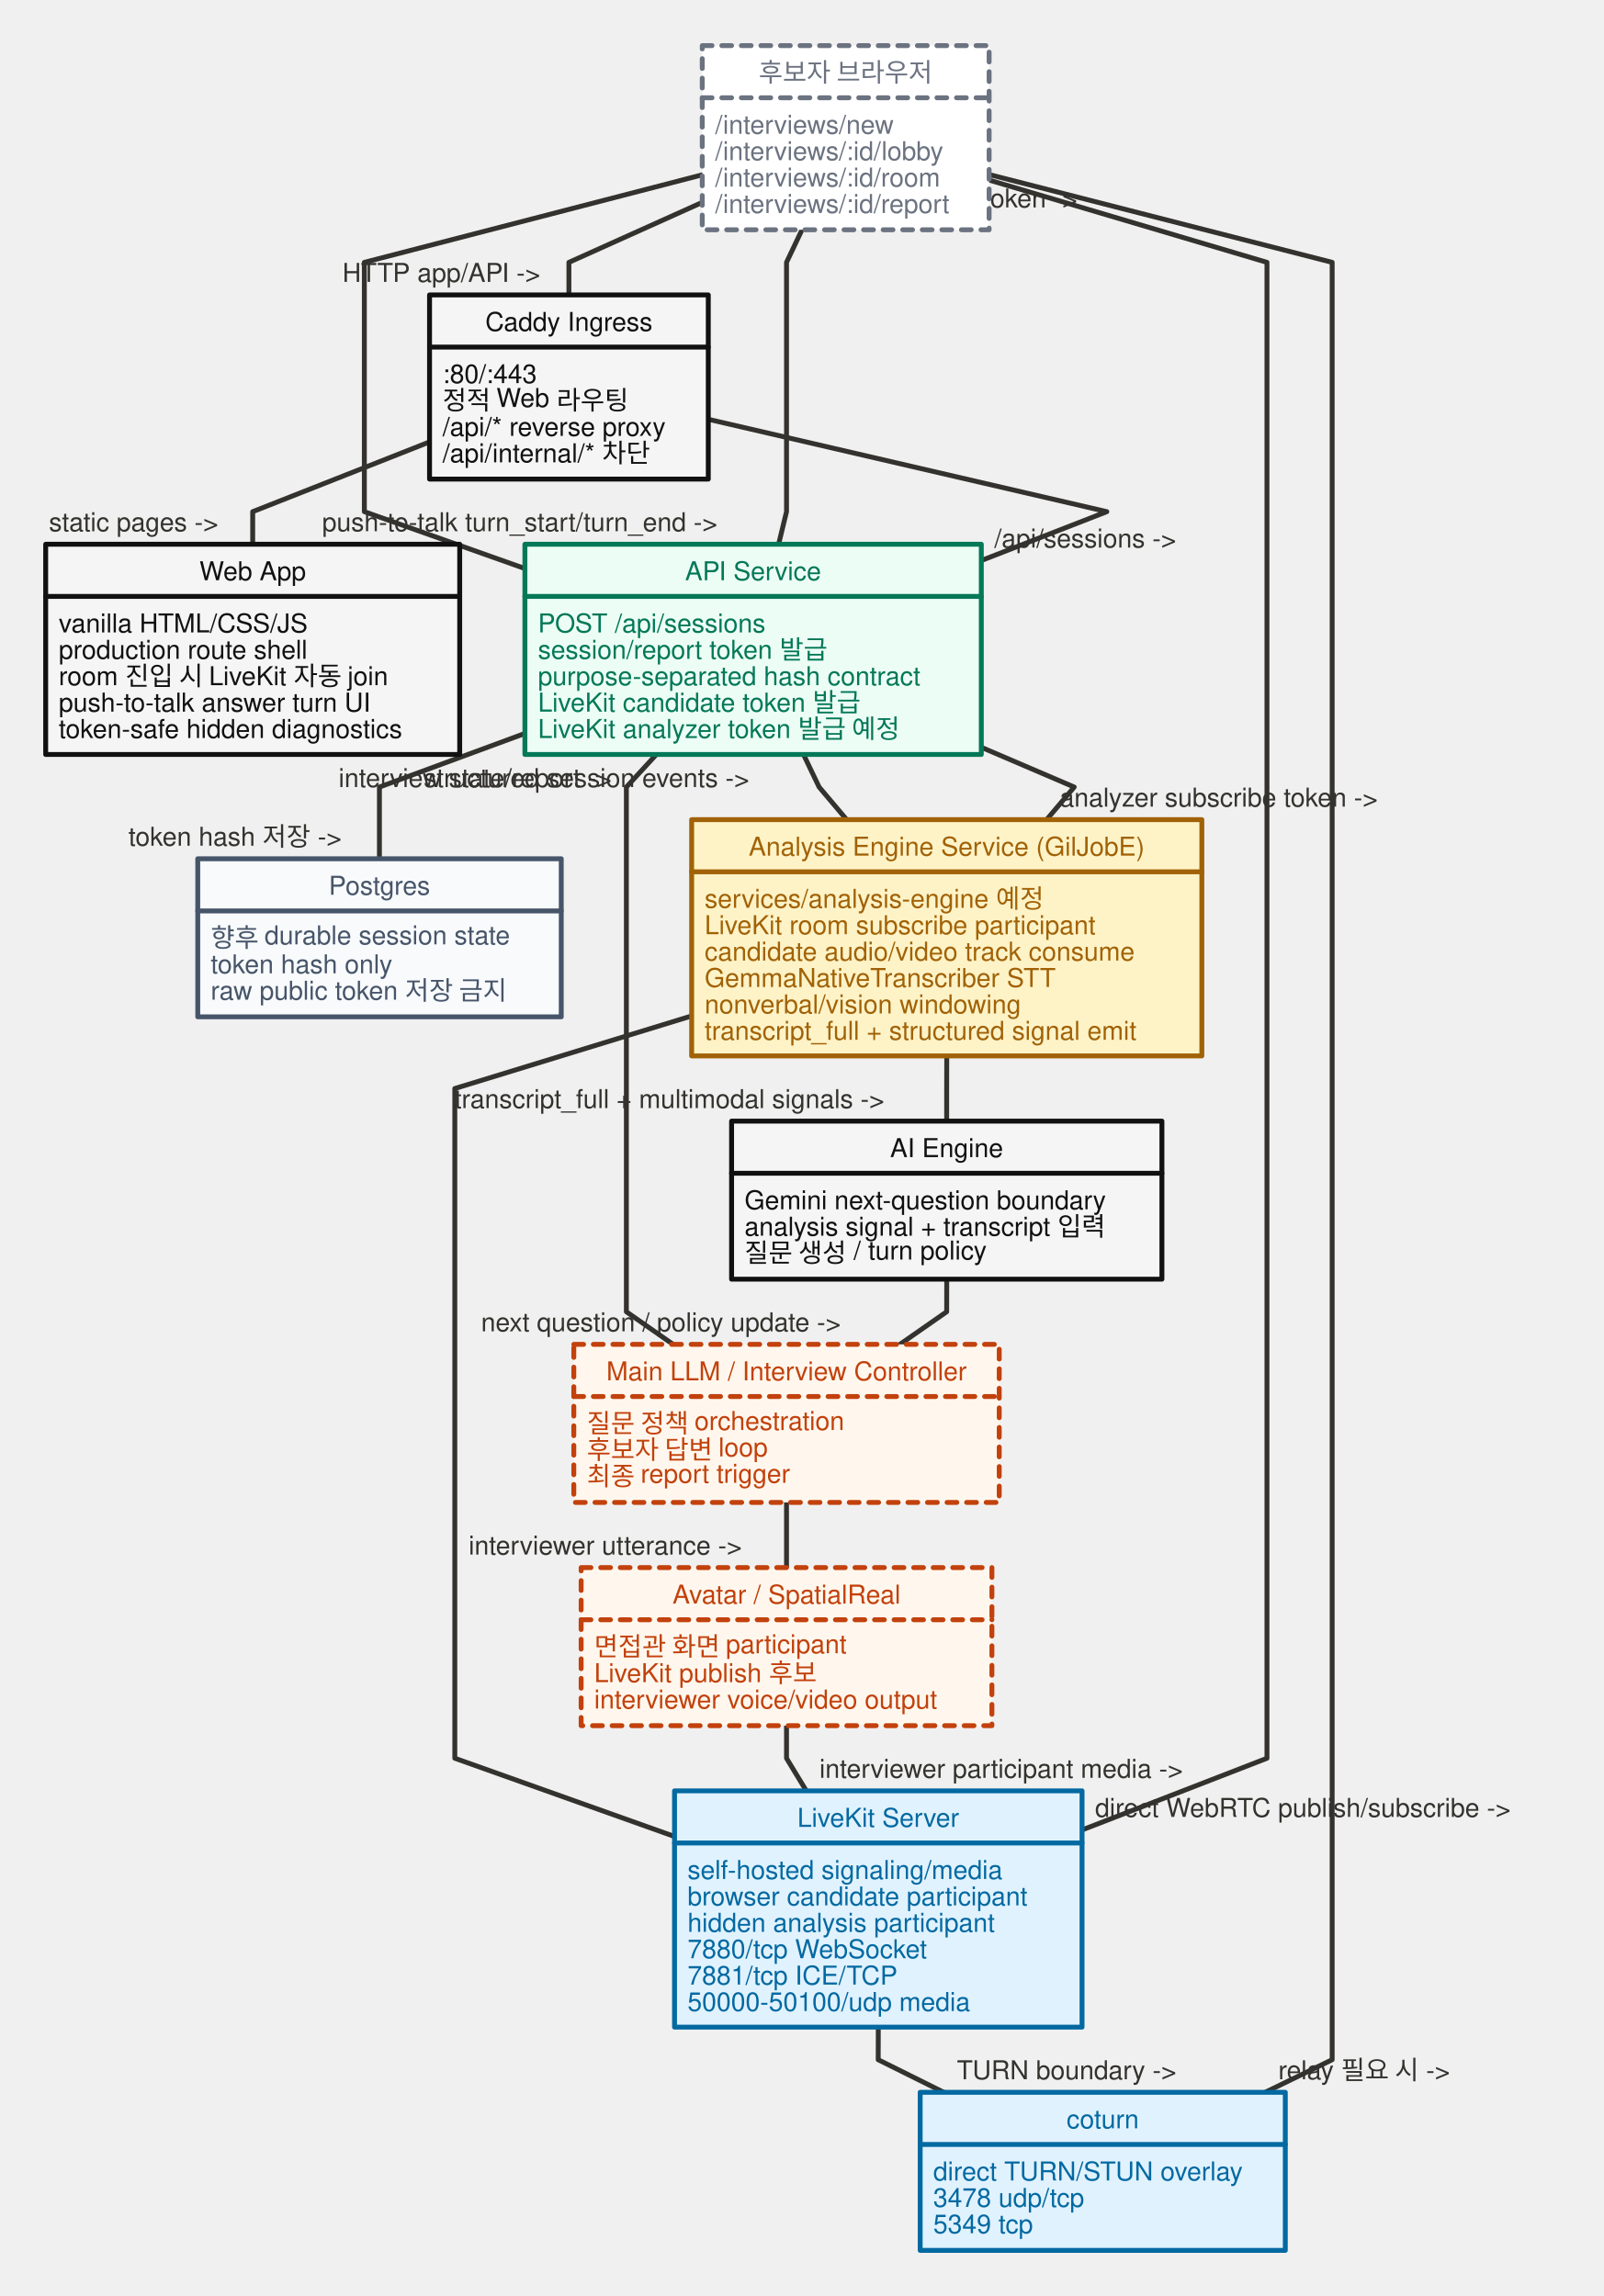
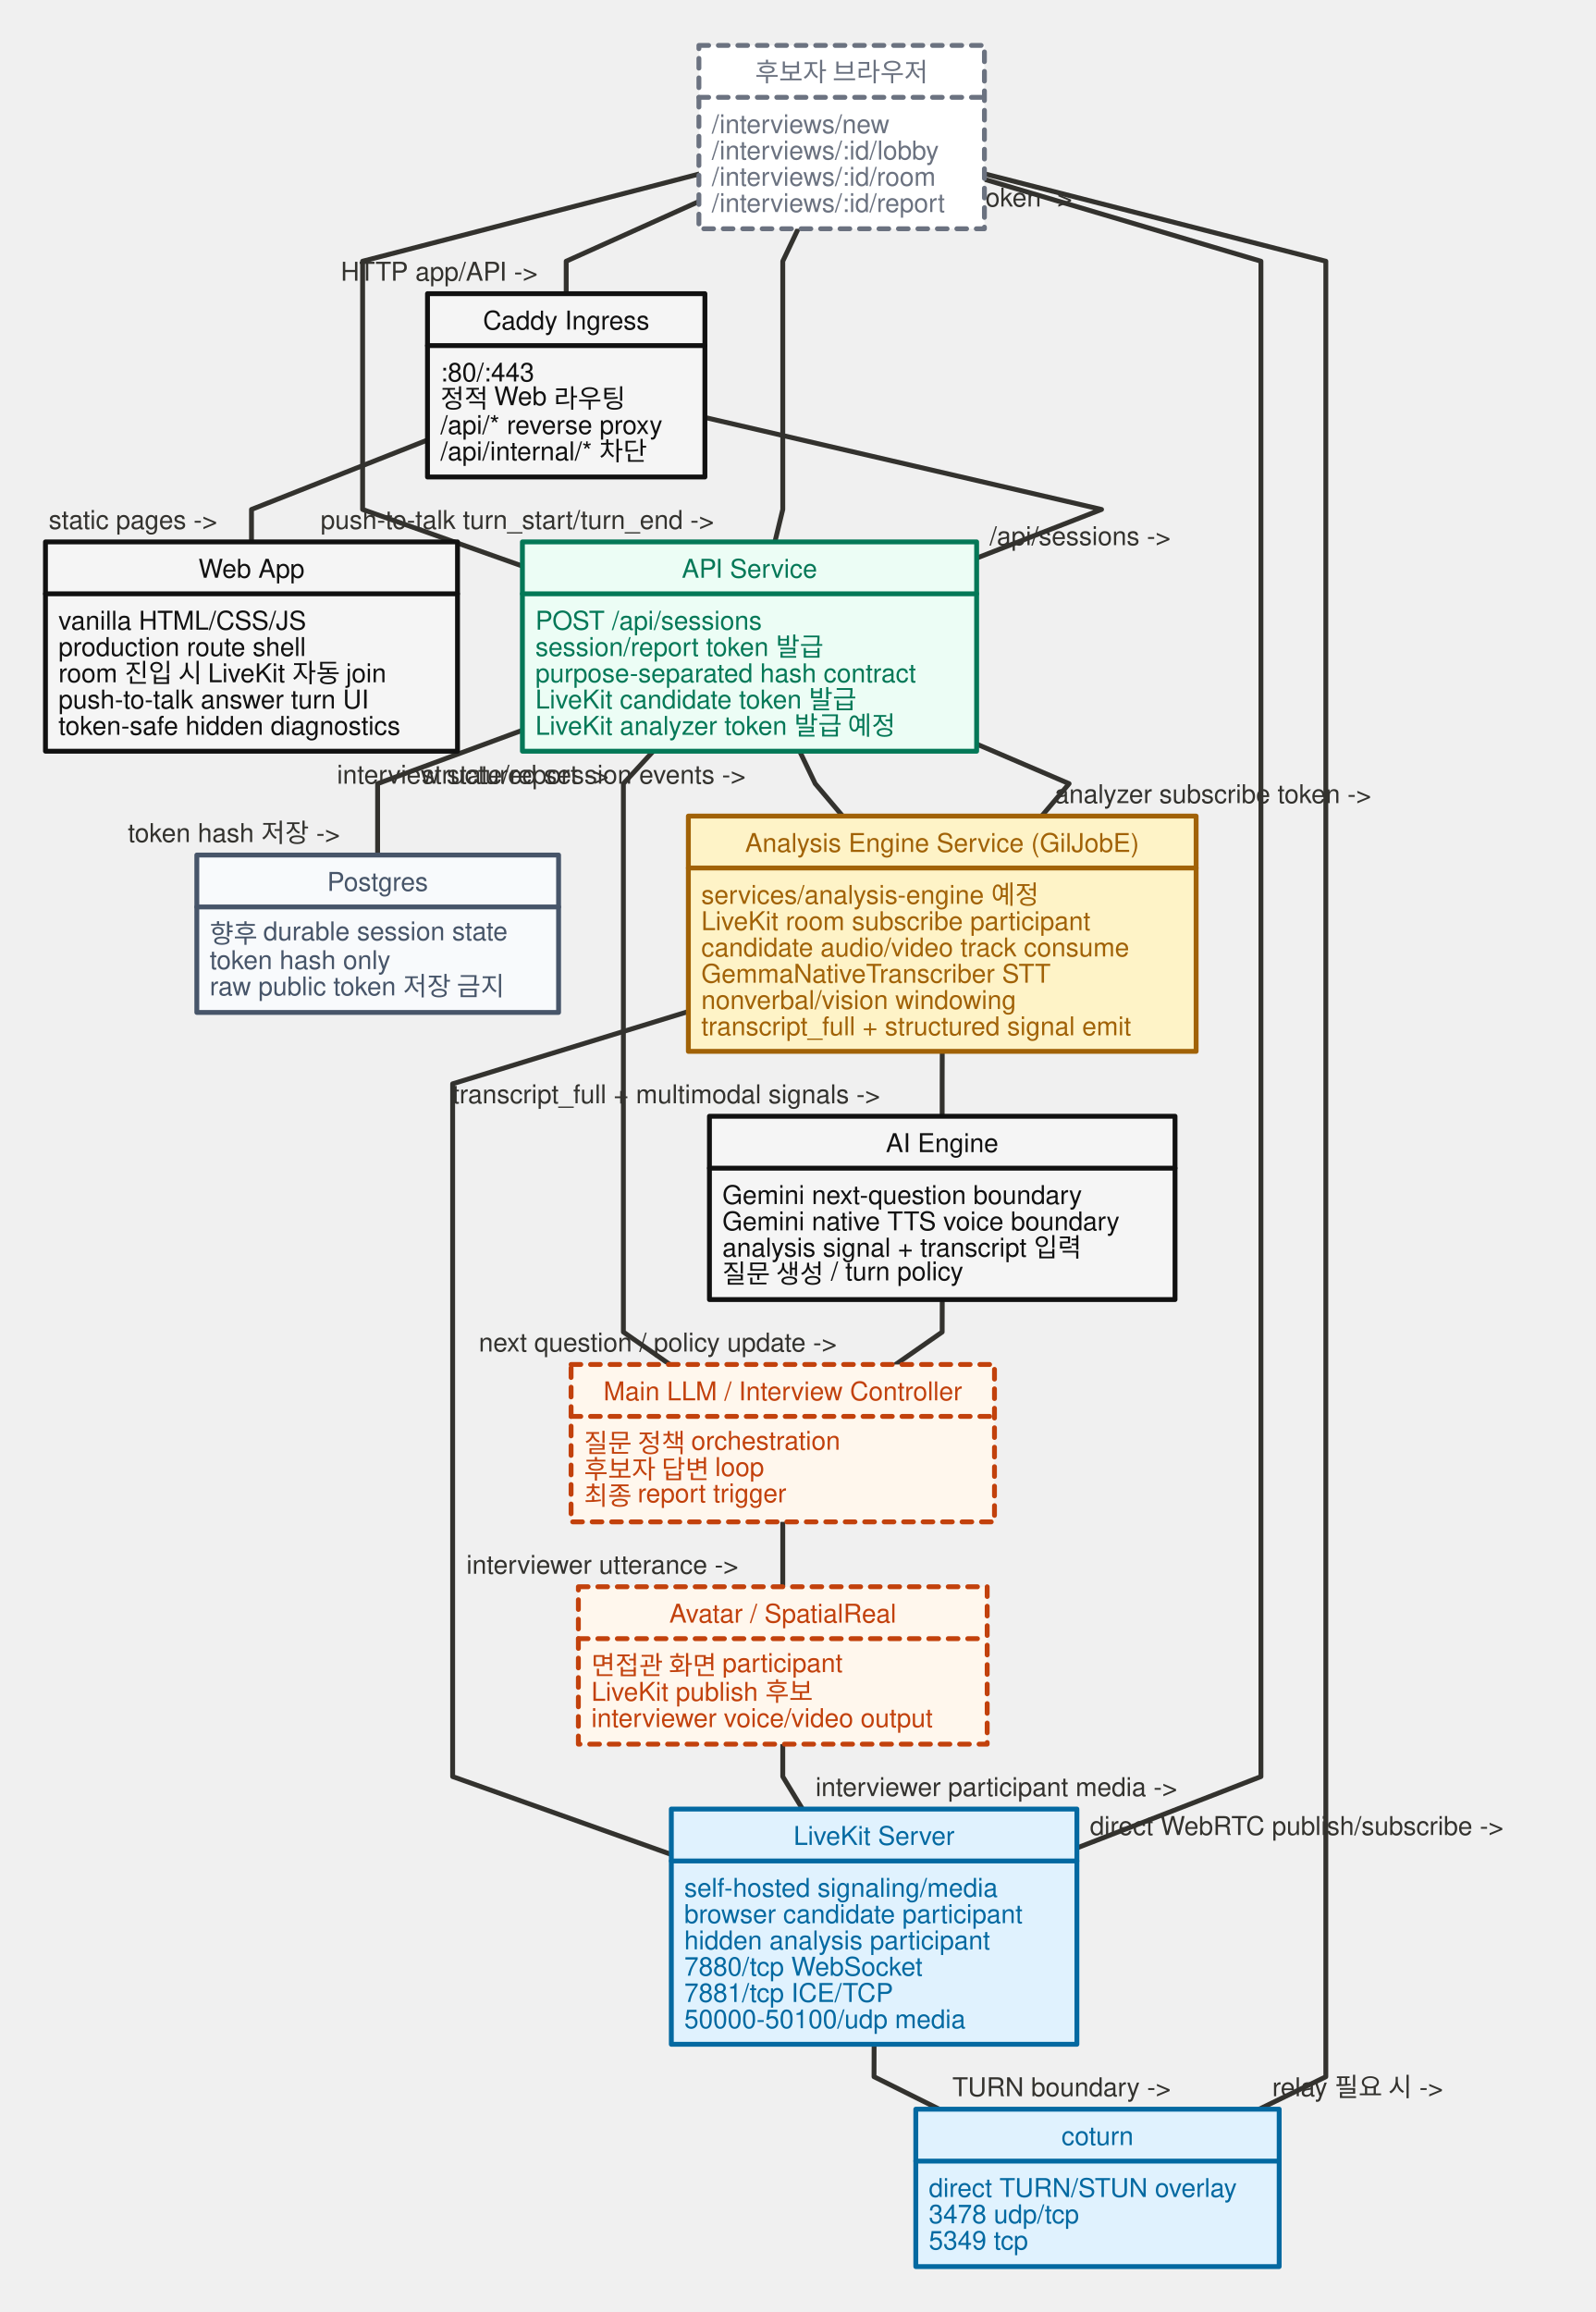
- <svg xmlns="http://www.w3.org/2000/svg" version="1.1" baseProfile="full" width="983.8" height="1409.0" viewBox="0 0 983.75 1409">
+ <svg xmlns="http://www.w3.org/2000/svg" version="1.1" baseProfile="full" width="983.8" height="1425.0" viewBox="0 0 983.75 1425">
  <g stroke-width="1.0" text-align="left" font="12pt Helvetica, Arial, sans-serif" font-size="12pt" font-family="Helvetica" font-weight="normal" font-style="normal">
    <g font-family="Helvetica" font-size="12pt" font-weight="bold" font-style="normal" stroke-width="3.0" stroke-linejoin="round" stroke-linecap="round" stroke="#33322E">
      <g stroke="transparent" fill="transparent">
-         <rect x="0.0" y="0.0" height="1409.0" width="983.8" stroke="none" />
+         <rect x="0.0" y="0.0" height="1425.0" width="983.8" stroke="none" />
      </g>
      <g transform="translate(8, 8)" fill="#33322E">
        <g transform="translate(20, 20)" fill="#33322E" font-family="Helvetica" font-size="12pt" font-weight="normal" font-style="normal">
          <text x="182.0" y="145.0" stroke="none">HTTP app/API -&gt;</text>
          <path d="M402.8 96.2 L321 133 L321 153 L321.0 153.0 " fill="none" />
          <text x="2.0" y="298.0" stroke="none">static pages -&gt;</text>
          <path d="M235.5 243.2 L127 286 L127 306 L127.0 306.0 " fill="none" />
          <text x="582.0" y="308.0" stroke="none">/api/sessions -&gt;</text>
          <path d="M406.5 229.3 L651 286 L574 315.984 L574.0 316.0 " fill="none" />
          <text x="50.8" y="491.0" stroke="none">token hash 저장 -&gt;</text>
          <path d="M294.0 422.1 L204.75 455 L204.75 499 L204.8 499.0 " fill="none" />
          <text x="410.8" y="99.3" stroke="none">candidate room URL + token -&gt;</text>
          <path d="M294.0 320.9 L195.5 286 L195.5 209.5 L195.5 209.5 L195.5 133 L195.5 133 L402.75 79.301 L402.8 79.3 " fill="none" />
          <text x="622.1" y="467.0" stroke="none">analyzer subscribe token -&gt;</text>
          <path d="M574.0 430.6 L631 455 L614.081 475 L614.1 475.0 " fill="none" />
-           <text x="643.8" y="1087.0" stroke="none">direct WebRTC publish/subscribe -&gt;</text>
-           <path d="M578.8 82.5 L749.25 133 L749.25 209.5 L749.25 209.5 L749.25 286 L749.25 286 L749.25 370.5 L749.25 370.5 L749.25 455 L749.25 455 L749.25 547.5 L749.25 547.5 L749.25 640 L749.25 640 L749.25 708.5 L749.25 708.5 L749.25 777 L749.25 777 L749.25 845.5 L749.25 845.5 L749.25 914 L749.25 914 L749.25 982.5 L749.25 982.5 L749.25 1051 L749.25 1051 L635.75 1095.02 L635.8 1095.0 " fill="none" />
+           <text x="643.8" y="1103.0" stroke="none">direct WebRTC publish/subscribe -&gt;</text>
+           <path d="M578.8 82.5 L749.25 133 L749.25 209.5 L749.25 209.5 L749.25 286 L749.25 286 L749.25 370.5 L749.25 370.5 L749.25 455 L749.25 455 L749.25 547.5 L749.25 547.5 L749.25 640 L749.25 640 L749.25 716.5 L749.25 716.5 L749.25 793 L749.25 793 L749.25 861.5 L749.25 861.5 L749.25 930 L749.25 930 L749.25 998.5 L749.25 998.5 L749.25 1067 L749.25 1067 L635.75 1111.02 L635.8 1111.0 " fill="none" />
          <text x="169.6" y="298.0" stroke="none">push-to-talk turn_start/turn_end -&gt;</text>
          <path d="M464.0 113.0 L454.5 133 L454.5 209.5 L454.5 209.5 L454.5 286 L454.5 286 L449.648 306 L449.6 306.0 " fill="none" />
-           <text x="756.2" y="1248.0" stroke="none">relay 필요 시 -&gt;</text>
-           <path d="M578.8 79.1 L789.25 133 L789.25 209.5 L789.25 209.5 L789.25 286 L789.25 286 L789.25 370.5 L789.25 370.5 L789.25 455 L789.25 455 L789.25 547.5 L789.25 547.5 L789.25 640 L789.25 640 L789.25 708.5 L789.25 708.5 L789.25 777 L789.25 777 L789.25 845.5 L789.25 845.5 L789.25 914 L789.25 914 L789.25 982.5 L789.25 982.5 L789.25 1051 L789.25 1051 L789.25 1143.5 L789.25 1143.5 L789.25 1236 L789.25 1236 L748.155 1256 L748.2 1256.0 " fill="none" />
-           <text x="559.0" y="1248.0" stroke="none">TURN boundary -&gt;</text>
-           <path d="M510.8 1216.0 L510.75 1236 L550.969 1256 L551.0 1256.0 " fill="none" />
+           <text x="756.2" y="1264.0" stroke="none">relay 필요 시 -&gt;</text>
+           <path d="M578.8 79.1 L789.25 133 L789.25 209.5 L789.25 209.5 L789.25 286 L789.25 286 L789.25 370.5 L789.25 370.5 L789.25 455 L789.25 455 L789.25 547.5 L789.25 547.5 L789.25 640 L789.25 640 L789.25 716.5 L789.25 716.5 L789.25 793 L789.25 793 L789.25 861.5 L789.25 861.5 L789.25 930 L789.25 930 L789.25 998.5 L789.25 998.5 L789.25 1067 L789.25 1067 L789.25 1159.5 L789.25 1159.5 L789.25 1252 L789.25 1252 L748.155 1272 L748.2 1272.0 " fill="none" />
+           <text x="559.0" y="1264.0" stroke="none">TURN boundary -&gt;</text>
+           <path d="M510.8 1232.0 L510.75 1252 L550.969 1272 L551.0 1272.0 " fill="none" />
          <text x="404.3" y="615.5" stroke="none">candidate audio/video tracks -&gt;</text>
-           <path d="M385.8 1099.0 L251 1051 L251 982.5 L251 982.5 L251 914 L251 914 L251 845.5 L251 845.5 L251 777 L251 777 L251 708.5 L251 708.5 L251 640 L251 640 L396.25 595.474 L396.3 595.5 " fill="none" />
+           <path d="M385.8 1115.0 L251 1067 L251 998.5 L251 998.5 L251 930 L251 930 L251 861.5 L251 861.5 L251 793 L251 793 L251 716.5 L251 716.5 L251 640 L251 640 L396.25 595.474 L396.3 595.5 " fill="none" />
          <text x="250.8" y="652.0" stroke="none">transcript_full + multimodal signals -&gt;</text>
          <path d="M552.8 620.0 L552.75 640 L552.75 660 L552.8 660.0 " fill="none" />
          <text x="231.9" y="455.0" stroke="none">structured session events -&gt;</text>
          <path d="M491.4 475.0 L474.5 455 L464.914 435 L464.9 435.0 " fill="none" />
-           <text x="267.1" y="789.0" stroke="none">next question / policy update -&gt;</text>
-           <path d="M552.8 757.0 L552.75 777 L524.064 797 L524.1 797.0 " fill="none" />
+           <text x="267.1" y="805.0" stroke="none">next question / policy update -&gt;</text>
+           <path d="M552.8 773.0 L552.75 793 L524.064 813 L524.1 813.0 " fill="none" />
          <text x="179.7" y="455.0" stroke="none">interview state/report -&gt;</text>
-           <path d="M384.9 797.0 L356.25 777 L356.25 708.5 L356.25 708.5 L356.25 640 L356.25 640 L356.25 547.5 L356.25 547.5 L356.25 455 L356.25 455 L374.652 435 L374.7 435.0 " fill="none" />
-           <text x="259.5" y="926.0" stroke="none">interviewer utterance -&gt;</text>
-           <path d="M454.5 894.0 L454.5 914 L454.5 934 L454.5 934.0 " fill="none" />
-           <text x="474.7" y="1063.0" stroke="none">interviewer participant media -&gt;</text>
-           <path d="M454.5 1031.0 L454.5 1051 L466.662 1071 L466.7 1071.0 " fill="none" />
+           <path d="M384.9 813.0 L356.25 793 L356.25 716.5 L356.25 716.5 L356.25 640 L356.25 640 L356.25 547.5 L356.25 547.5 L356.25 455 L356.25 455 L374.652 435 L374.7 435.0 " fill="none" />
+           <text x="259.5" y="942.0" stroke="none">interviewer utterance -&gt;</text>
+           <path d="M454.5 910.0 L454.5 930 L454.5 950 L454.5 950.0 " fill="none" />
+           <text x="474.7" y="1079.0" stroke="none">interviewer participant media -&gt;</text>
+           <path d="M454.5 1047.0 L454.5 1067 L466.662 1087 L466.7 1087.0 " fill="none" />
          <g data-name="후보자 브라우저">
            <g fill="#ffffff" stroke="#6b7280" stroke-dasharray="6 6" data-name="후보자 브라우저">
              <rect x="402.8" y="0.0" height="113.0" width="176.0" data-name="후보자 브라우저" />
              <path d="M402.8 32.0 L578.8 32.0" fill="none" data-name="후보자 브라우저" />
            </g>
            <g transform="translate(402.75, 0)" font-family="Helvetica" font-size="12pt" font-weight="normal" font-style="normal" data-name="후보자 브라우저" data-compartment="0">
              <g transform="translate(8, 8)" fill="#6b7280" text-align="center" data-name="후보자 브라우저" data-compartment="0">
                <text x="80.0" y="14.1" stroke="none" text-anchor="middle" data-name="후보자 브라우저" data-compartment="0">후보자 브라우저</text>
              </g>
            </g>
            <g transform="translate(402.75, 32)" font-family="Helvetica" font-size="12pt" font-weight="normal" font-style="normal" data-name="후보자 브라우저" data-compartment="1">
              <g transform="translate(8, 8)" fill="#6b7280" text-align="left" data-name="후보자 브라우저" data-compartment="1">
                <text x="0.0" y="14.1" stroke="none" data-name="후보자 브라우저" data-compartment="1">/interviews/new</text>
                <text x="0.0" y="30.3" stroke="none" data-name="후보자 브라우저" data-compartment="1">/interviews/:id/lobby</text>
                <text x="0.0" y="46.5" stroke="none" data-name="후보자 브라우저" data-compartment="1">/interviews/:id/room</text>
                <text x="0.0" y="62.7" stroke="none" data-name="후보자 브라우저" data-compartment="1">/interviews/:id/report</text>
              </g>
            </g>
          </g>
          <g data-name="Caddy Ingress">
            <g fill="#f5f5f5" stroke="#111111" data-name="Caddy Ingress">
              <rect x="235.5" y="153.0" height="113.0" width="171.0" data-name="Caddy Ingress" />
              <path d="M235.5 185.0 L406.5 185.0" fill="none" data-name="Caddy Ingress" />
            </g>
            <g transform="translate(235.5, 153)" font-family="Helvetica" font-size="12pt" font-weight="normal" font-style="normal" data-name="Caddy Ingress" data-compartment="0">
              <g transform="translate(8, 8)" fill="#111111" text-align="center" data-name="Caddy Ingress" data-compartment="0">
                <text x="77.5" y="14.1" stroke="none" text-anchor="middle" data-name="Caddy Ingress" data-compartment="0">Caddy Ingress</text>
              </g>
            </g>
            <g transform="translate(235.5, 185)" font-family="Helvetica" font-size="12pt" font-weight="normal" font-style="normal" data-name="Caddy Ingress" data-compartment="1">
              <g transform="translate(8, 8)" fill="#111111" text-align="left" data-name="Caddy Ingress" data-compartment="1">
                <text x="0.0" y="14.1" stroke="none" data-name="Caddy Ingress" data-compartment="1">:80/:443</text>
                <text x="0.0" y="30.3" stroke="none" data-name="Caddy Ingress" data-compartment="1">정적 Web 라우팅</text>
                <text x="0.0" y="46.5" stroke="none" data-name="Caddy Ingress" data-compartment="1">/api/* reverse proxy</text>
                <text x="0.0" y="62.7" stroke="none" data-name="Caddy Ingress" data-compartment="1">/api/internal/* 차단</text>
              </g>
            </g>
          </g>
          <g data-name="Web App">
            <g fill="#f5f5f5" stroke="#111111" data-name="Web App">
              <rect x="0.0" y="306.0" height="129.0" width="254.0" data-name="Web App" />
              <path d="M0.0 338.0 L254.0 338.0" fill="none" data-name="Web App" />
            </g>
            <g transform="translate(0, 306)" font-family="Helvetica" font-size="12pt" font-weight="normal" font-style="normal" data-name="Web App" data-compartment="0">
              <g transform="translate(8, 8)" fill="#111111" text-align="center" data-name="Web App" data-compartment="0">
                <text x="119.0" y="14.1" stroke="none" text-anchor="middle" data-name="Web App" data-compartment="0">Web App</text>
              </g>
            </g>
            <g transform="translate(0, 338)" font-family="Helvetica" font-size="12pt" font-weight="normal" font-style="normal" data-name="Web App" data-compartment="1">
              <g transform="translate(8, 8)" fill="#111111" text-align="left" data-name="Web App" data-compartment="1">
                <text x="0.0" y="14.1" stroke="none" data-name="Web App" data-compartment="1">vanilla HTML/CSS/JS</text>
                <text x="0.0" y="30.3" stroke="none" data-name="Web App" data-compartment="1">production route shell</text>
                <text x="0.0" y="46.5" stroke="none" data-name="Web App" data-compartment="1">room 진입 시 LiveKit 자동 join</text>
                <text x="0.0" y="62.7" stroke="none" data-name="Web App" data-compartment="1">push-to-talk answer turn UI</text>
                <text x="0.0" y="78.9" stroke="none" data-name="Web App" data-compartment="1">token-safe hidden diagnostics</text>
              </g>
            </g>
          </g>
          <g data-name="API Service">
            <g fill="#ecfdf5" stroke="#047857" data-name="API Service">
              <rect x="294.0" y="306.0" height="129.0" width="280.0" data-name="API Service" />
              <path d="M294.0 338.0 L574.0 338.0" fill="none" data-name="API Service" />
            </g>
            <g transform="translate(294, 306)" font-family="Helvetica" font-size="12pt" font-weight="normal" font-style="normal" data-name="API Service" data-compartment="0">
              <g transform="translate(8, 8)" fill="#047857" text-align="center" data-name="API Service" data-compartment="0">
                <text x="132.0" y="14.1" stroke="none" text-anchor="middle" data-name="API Service" data-compartment="0">API Service</text>
              </g>
            </g>
            <g transform="translate(294, 338)" font-family="Helvetica" font-size="12pt" font-weight="normal" font-style="normal" data-name="API Service" data-compartment="1">
              <g transform="translate(8, 8)" fill="#047857" text-align="left" data-name="API Service" data-compartment="1">
                <text x="0.0" y="14.1" stroke="none" data-name="API Service" data-compartment="1">POST /api/sessions</text>
                <text x="0.0" y="30.3" stroke="none" data-name="API Service" data-compartment="1">session/report token 발급</text>
                <text x="0.0" y="46.5" stroke="none" data-name="API Service" data-compartment="1">purpose-separated hash contract</text>
                <text x="0.0" y="62.7" stroke="none" data-name="API Service" data-compartment="1">LiveKit candidate token 발급</text>
                <text x="0.0" y="78.9" stroke="none" data-name="API Service" data-compartment="1">LiveKit analyzer token 발급 예정</text>
              </g>
            </g>
          </g>
          <g data-name="Postgres">
            <g fill="#f8fafc" stroke="#475569" data-name="Postgres">
              <rect x="93.3" y="499.0" height="97.0" width="223.0" data-name="Postgres" />
              <path d="M93.3 531.0 L316.3 531.0" fill="none" data-name="Postgres" />
            </g>
            <g transform="translate(93.25, 499)" font-family="Helvetica" font-size="12pt" font-weight="normal" font-style="normal" data-name="Postgres" data-compartment="0">
              <g transform="translate(8, 8)" fill="#475569" text-align="center" data-name="Postgres" data-compartment="0">
                <text x="103.5" y="14.1" stroke="none" text-anchor="middle" data-name="Postgres" data-compartment="0">Postgres</text>
              </g>
            </g>
            <g transform="translate(93.25, 531)" font-family="Helvetica" font-size="12pt" font-weight="normal" font-style="normal" data-name="Postgres" data-compartment="1">
              <g transform="translate(8, 8)" fill="#475569" text-align="left" data-name="Postgres" data-compartment="1">
                <text x="0.0" y="14.1" stroke="none" data-name="Postgres" data-compartment="1">향후 durable session state</text>
                <text x="0.0" y="30.3" stroke="none" data-name="Postgres" data-compartment="1">token hash only</text>
                <text x="0.0" y="46.5" stroke="none" data-name="Postgres" data-compartment="1">raw public token 저장 금지</text>
              </g>
            </g>
          </g>
          <g data-name="LiveKit Server">
            <g fill="#e0f2fe" stroke="#0369a1" data-name="LiveKit Server">
-               <rect x="385.8" y="1071.0" height="145.0" width="250.0" data-name="LiveKit Server" />
-               <path d="M385.8 1103.0 L635.8 1103.0" fill="none" data-name="LiveKit Server" />
-             </g>
-             <g transform="translate(385.75, 1071)" font-family="Helvetica" font-size="12pt" font-weight="normal" font-style="normal" data-name="LiveKit Server" data-compartment="0">
+               <rect x="385.8" y="1087.0" height="145.0" width="250.0" data-name="LiveKit Server" />
+               <path d="M385.8 1119.0 L635.8 1119.0" fill="none" data-name="LiveKit Server" />
+             </g>
+             <g transform="translate(385.75, 1087)" font-family="Helvetica" font-size="12pt" font-weight="normal" font-style="normal" data-name="LiveKit Server" data-compartment="0">
              <g transform="translate(8, 8)" fill="#0369a1" text-align="center" data-name="LiveKit Server" data-compartment="0">
                <text x="117.0" y="14.1" stroke="none" text-anchor="middle" data-name="LiveKit Server" data-compartment="0">LiveKit Server</text>
              </g>
            </g>
-             <g transform="translate(385.75, 1103)" font-family="Helvetica" font-size="12pt" font-weight="normal" font-style="normal" data-name="LiveKit Server" data-compartment="1">
+             <g transform="translate(385.75, 1119)" font-family="Helvetica" font-size="12pt" font-weight="normal" font-style="normal" data-name="LiveKit Server" data-compartment="1">
              <g transform="translate(8, 8)" fill="#0369a1" text-align="left" data-name="LiveKit Server" data-compartment="1">
                <text x="0.0" y="14.1" stroke="none" data-name="LiveKit Server" data-compartment="1">self-hosted signaling/media</text>
                <text x="0.0" y="30.3" stroke="none" data-name="LiveKit Server" data-compartment="1">browser candidate participant</text>
                <text x="0.0" y="46.5" stroke="none" data-name="LiveKit Server" data-compartment="1">hidden analysis participant</text>
                <text x="0.0" y="62.7" stroke="none" data-name="LiveKit Server" data-compartment="1">7880/tcp WebSocket</text>
                <text x="0.0" y="78.9" stroke="none" data-name="LiveKit Server" data-compartment="1">7881/tcp ICE/TCP</text>
                <text x="0.0" y="95.1" stroke="none" data-name="LiveKit Server" data-compartment="1">50000-50100/udp media</text>
              </g>
            </g>
          </g>
          <g data-name="coturn">
            <g fill="#e0f2fe" stroke="#0369a1" data-name="coturn">
-               <rect x="536.5" y="1256.0" height="97.0" width="224.0" data-name="coturn" />
-               <path d="M536.5 1288.0 L760.5 1288.0" fill="none" data-name="coturn" />
-             </g>
-             <g transform="translate(536.5, 1256)" font-family="Helvetica" font-size="12pt" font-weight="normal" font-style="normal" data-name="coturn" data-compartment="0">
+               <rect x="536.5" y="1272.0" height="97.0" width="224.0" data-name="coturn" />
+               <path d="M536.5 1304.0 L760.5 1304.0" fill="none" data-name="coturn" />
+             </g>
+             <g transform="translate(536.5, 1272)" font-family="Helvetica" font-size="12pt" font-weight="normal" font-style="normal" data-name="coturn" data-compartment="0">
              <g transform="translate(8, 8)" fill="#0369a1" text-align="center" data-name="coturn" data-compartment="0">
                <text x="104.0" y="14.1" stroke="none" text-anchor="middle" data-name="coturn" data-compartment="0">coturn</text>
              </g>
            </g>
-             <g transform="translate(536.5, 1288)" font-family="Helvetica" font-size="12pt" font-weight="normal" font-style="normal" data-name="coturn" data-compartment="1">
+             <g transform="translate(536.5, 1304)" font-family="Helvetica" font-size="12pt" font-weight="normal" font-style="normal" data-name="coturn" data-compartment="1">
              <g transform="translate(8, 8)" fill="#0369a1" text-align="left" data-name="coturn" data-compartment="1">
                <text x="0.0" y="14.1" stroke="none" data-name="coturn" data-compartment="1">direct TURN/STUN overlay</text>
                <text x="0.0" y="30.3" stroke="none" data-name="coturn" data-compartment="1">3478 udp/tcp</text>
                <text x="0.0" y="46.5" stroke="none" data-name="coturn" data-compartment="1">5349 tcp</text>
              </g>
            </g>
          </g>
          <g data-name="Analysis Engine Service      (GilJobE)">
            <g fill="#fef3c7" stroke="#a16207" data-name="Analysis Engine Service       (GilJobE)">
              <rect x="396.3" y="475.0" height="145.0" width="313.0" data-name="Analysis Engine Service        (GilJobE)" />
              <path d="M396.3 507.0 L709.3 507.0" fill="none" data-name="Analysis Engine Service        (GilJobE)" />
            </g>
            <g transform="translate(396.25, 475)" font-family="Helvetica" font-size="12pt" font-weight="normal" font-style="normal" data-name="Analysis Engine Service       (GilJobE)" data-compartment="0">
              <g transform="translate(8, 8)" fill="#a16207" text-align="center" data-name="Analysis Engine Service        (GilJobE)" data-compartment="0">
                <text x="148.5" y="14.1" stroke="none" text-anchor="middle" data-name="Analysis Engine Service         (GilJobE)" data-compartment="0">Analysis Engine Service
								(GilJobE)</text>
              </g>
            </g>
            <g transform="translate(396.25, 507)" font-family="Helvetica" font-size="12pt" font-weight="normal" font-style="normal" data-name="Analysis Engine Service       (GilJobE)" data-compartment="1">
              <g transform="translate(8, 8)" fill="#a16207" text-align="left" data-name="Analysis Engine Service        (GilJobE)" data-compartment="1">
                <text x="0.0" y="14.1" stroke="none" data-name="Analysis Engine Service         (GilJobE)" data-compartment="1">services/analysis-engine 예정</text>
                <text x="0.0" y="30.3" stroke="none" data-name="Analysis Engine Service         (GilJobE)" data-compartment="1">LiveKit room subscribe participant</text>
                <text x="0.0" y="46.5" stroke="none" data-name="Analysis Engine Service         (GilJobE)" data-compartment="1">candidate audio/video track consume</text>
                <text x="0.0" y="62.7" stroke="none" data-name="Analysis Engine Service         (GilJobE)" data-compartment="1">GemmaNativeTranscriber STT</text>
                <text x="0.0" y="78.9" stroke="none" data-name="Analysis Engine Service         (GilJobE)" data-compartment="1">nonverbal/vision windowing</text>
                <text x="0.0" y="95.1" stroke="none" data-name="Analysis Engine Service         (GilJobE)" data-compartment="1">transcript_full + structured signal emit</text>
              </g>
            </g>
          </g>
          <g data-name="AI Engine">
            <g fill="#f5f5f5" stroke="#111111" data-name="AI Engine">
-               <rect x="420.8" y="660.0" height="97.0" width="264.0" data-name="AI Engine" />
-               <path d="M420.8 692.0 L684.8 692.0" fill="none" data-name="AI Engine" />
-             </g>
-             <g transform="translate(420.75, 660)" font-family="Helvetica" font-size="12pt" font-weight="normal" font-style="normal" data-name="AI Engine" data-compartment="0">
+               <rect x="409.3" y="660.0" height="113.0" width="287.0" data-name="AI Engine" />
+               <path d="M409.3 692.0 L696.3 692.0" fill="none" data-name="AI Engine" />
+             </g>
+             <g transform="translate(409.25, 660)" font-family="Helvetica" font-size="12pt" font-weight="normal" font-style="normal" data-name="AI Engine" data-compartment="0">
              <g transform="translate(8, 8)" fill="#111111" text-align="center" data-name="AI Engine" data-compartment="0">
-                 <text x="124.0" y="14.1" stroke="none" text-anchor="middle" data-name="AI Engine" data-compartment="0">AI Engine</text>
-               </g>
-             </g>
-             <g transform="translate(420.75, 692)" font-family="Helvetica" font-size="12pt" font-weight="normal" font-style="normal" data-name="AI Engine" data-compartment="1">
+                 <text x="135.5" y="14.1" stroke="none" text-anchor="middle" data-name="AI Engine" data-compartment="0">AI Engine</text>
+               </g>
+             </g>
+             <g transform="translate(409.25, 692)" font-family="Helvetica" font-size="12pt" font-weight="normal" font-style="normal" data-name="AI Engine" data-compartment="1">
              <g transform="translate(8, 8)" fill="#111111" text-align="left" data-name="AI Engine" data-compartment="1">
                <text x="0.0" y="14.1" stroke="none" data-name="AI Engine" data-compartment="1">Gemini next-question boundary</text>
-                 <text x="0.0" y="30.3" stroke="none" data-name="AI Engine" data-compartment="1">analysis signal + transcript 입력</text>
-                 <text x="0.0" y="46.5" stroke="none" data-name="AI Engine" data-compartment="1">질문 생성 / turn policy</text>
+                 <text x="0.0" y="30.3" stroke="none" data-name="AI Engine" data-compartment="1">Gemini native TTS voice boundary</text>
+                 <text x="0.0" y="46.5" stroke="none" data-name="AI Engine" data-compartment="1">analysis signal + transcript 입력</text>
+                 <text x="0.0" y="62.7" stroke="none" data-name="AI Engine" data-compartment="1">질문 생성 / turn policy</text>
              </g>
            </g>
          </g>
          <g data-name="Avatar / SpatialReal">
            <g fill="#fff7ed" stroke="#c2410c" stroke-dasharray="6 6" data-name="Avatar / SpatialReal">
-               <rect x="328.5" y="934.0" height="97.0" width="252.0" data-name="Avatar / SpatialReal" />
-               <path d="M328.5 966.0 L580.5 966.0" fill="none" data-name="Avatar / SpatialReal" />
-             </g>
-             <g transform="translate(328.5, 934)" font-family="Helvetica" font-size="12pt" font-weight="normal" font-style="normal" data-name="Avatar / SpatialReal" data-compartment="0">
+               <rect x="328.5" y="950.0" height="97.0" width="252.0" data-name="Avatar / SpatialReal" />
+               <path d="M328.5 982.0 L580.5 982.0" fill="none" data-name="Avatar / SpatialReal" />
+             </g>
+             <g transform="translate(328.5, 950)" font-family="Helvetica" font-size="12pt" font-weight="normal" font-style="normal" data-name="Avatar / SpatialReal" data-compartment="0">
              <g transform="translate(8, 8)" fill="#c2410c" text-align="center" data-name="Avatar / SpatialReal" data-compartment="0">
                <text x="118.0" y="14.1" stroke="none" text-anchor="middle" data-name="Avatar / SpatialReal" data-compartment="0">Avatar / SpatialReal</text>
              </g>
            </g>
-             <g transform="translate(328.5, 966)" font-family="Helvetica" font-size="12pt" font-weight="normal" font-style="normal" data-name="Avatar / SpatialReal" data-compartment="1">
+             <g transform="translate(328.5, 982)" font-family="Helvetica" font-size="12pt" font-weight="normal" font-style="normal" data-name="Avatar / SpatialReal" data-compartment="1">
              <g transform="translate(8, 8)" fill="#c2410c" text-align="left" data-name="Avatar / SpatialReal" data-compartment="1">
                <text x="0.0" y="14.1" stroke="none" data-name="Avatar / SpatialReal" data-compartment="1">면접관 화면 participant</text>
                <text x="0.0" y="30.3" stroke="none" data-name="Avatar / SpatialReal" data-compartment="1">LiveKit publish 후보</text>
                <text x="0.0" y="46.5" stroke="none" data-name="Avatar / SpatialReal" data-compartment="1">interviewer voice/video output</text>
              </g>
            </g>
          </g>
          <g data-name="Main LLM / Interview Controller">
            <g fill="#fff7ed" stroke="#c2410c" stroke-dasharray="6 6" data-name="Main LLM / Interview Controller">
-               <rect x="324.0" y="797.0" height="97.0" width="261.0" data-name="Main LLM / Interview Controller" />
-               <path d="M324.0 829.0 L585.0 829.0" fill="none" data-name="Main LLM / Interview Controller" />
-             </g>
-             <g transform="translate(324, 797)" font-family="Helvetica" font-size="12pt" font-weight="normal" font-style="normal" data-name="Main LLM / Interview Controller" data-compartment="0">
+               <rect x="324.0" y="813.0" height="97.0" width="261.0" data-name="Main LLM / Interview Controller" />
+               <path d="M324.0 845.0 L585.0 845.0" fill="none" data-name="Main LLM / Interview Controller" />
+             </g>
+             <g transform="translate(324, 813)" font-family="Helvetica" font-size="12pt" font-weight="normal" font-style="normal" data-name="Main LLM / Interview Controller" data-compartment="0">
              <g transform="translate(8, 8)" fill="#c2410c" text-align="center" data-name="Main LLM / Interview Controller" data-compartment="0">
                <text x="122.5" y="14.1" stroke="none" text-anchor="middle" data-name="Main LLM / Interview Controller" data-compartment="0">Main LLM / Interview Controller</text>
              </g>
            </g>
-             <g transform="translate(324, 829)" font-family="Helvetica" font-size="12pt" font-weight="normal" font-style="normal" data-name="Main LLM / Interview Controller" data-compartment="1">
+             <g transform="translate(324, 845)" font-family="Helvetica" font-size="12pt" font-weight="normal" font-style="normal" data-name="Main LLM / Interview Controller" data-compartment="1">
              <g transform="translate(8, 8)" fill="#c2410c" text-align="left" data-name="Main LLM / Interview Controller" data-compartment="1">
                <text x="0.0" y="14.1" stroke="none" data-name="Main LLM / Interview Controller" data-compartment="1">질문 정책 orchestration</text>
                <text x="0.0" y="30.3" stroke="none" data-name="Main LLM / Interview Controller" data-compartment="1">후보자 답변 loop</text>
                <text x="0.0" y="46.5" stroke="none" data-name="Main LLM / Interview Controller" data-compartment="1">최종 report trigger</text>
              </g>
            </g>
          </g>
        </g>
      </g>
    </g>
  </g>
</svg>
